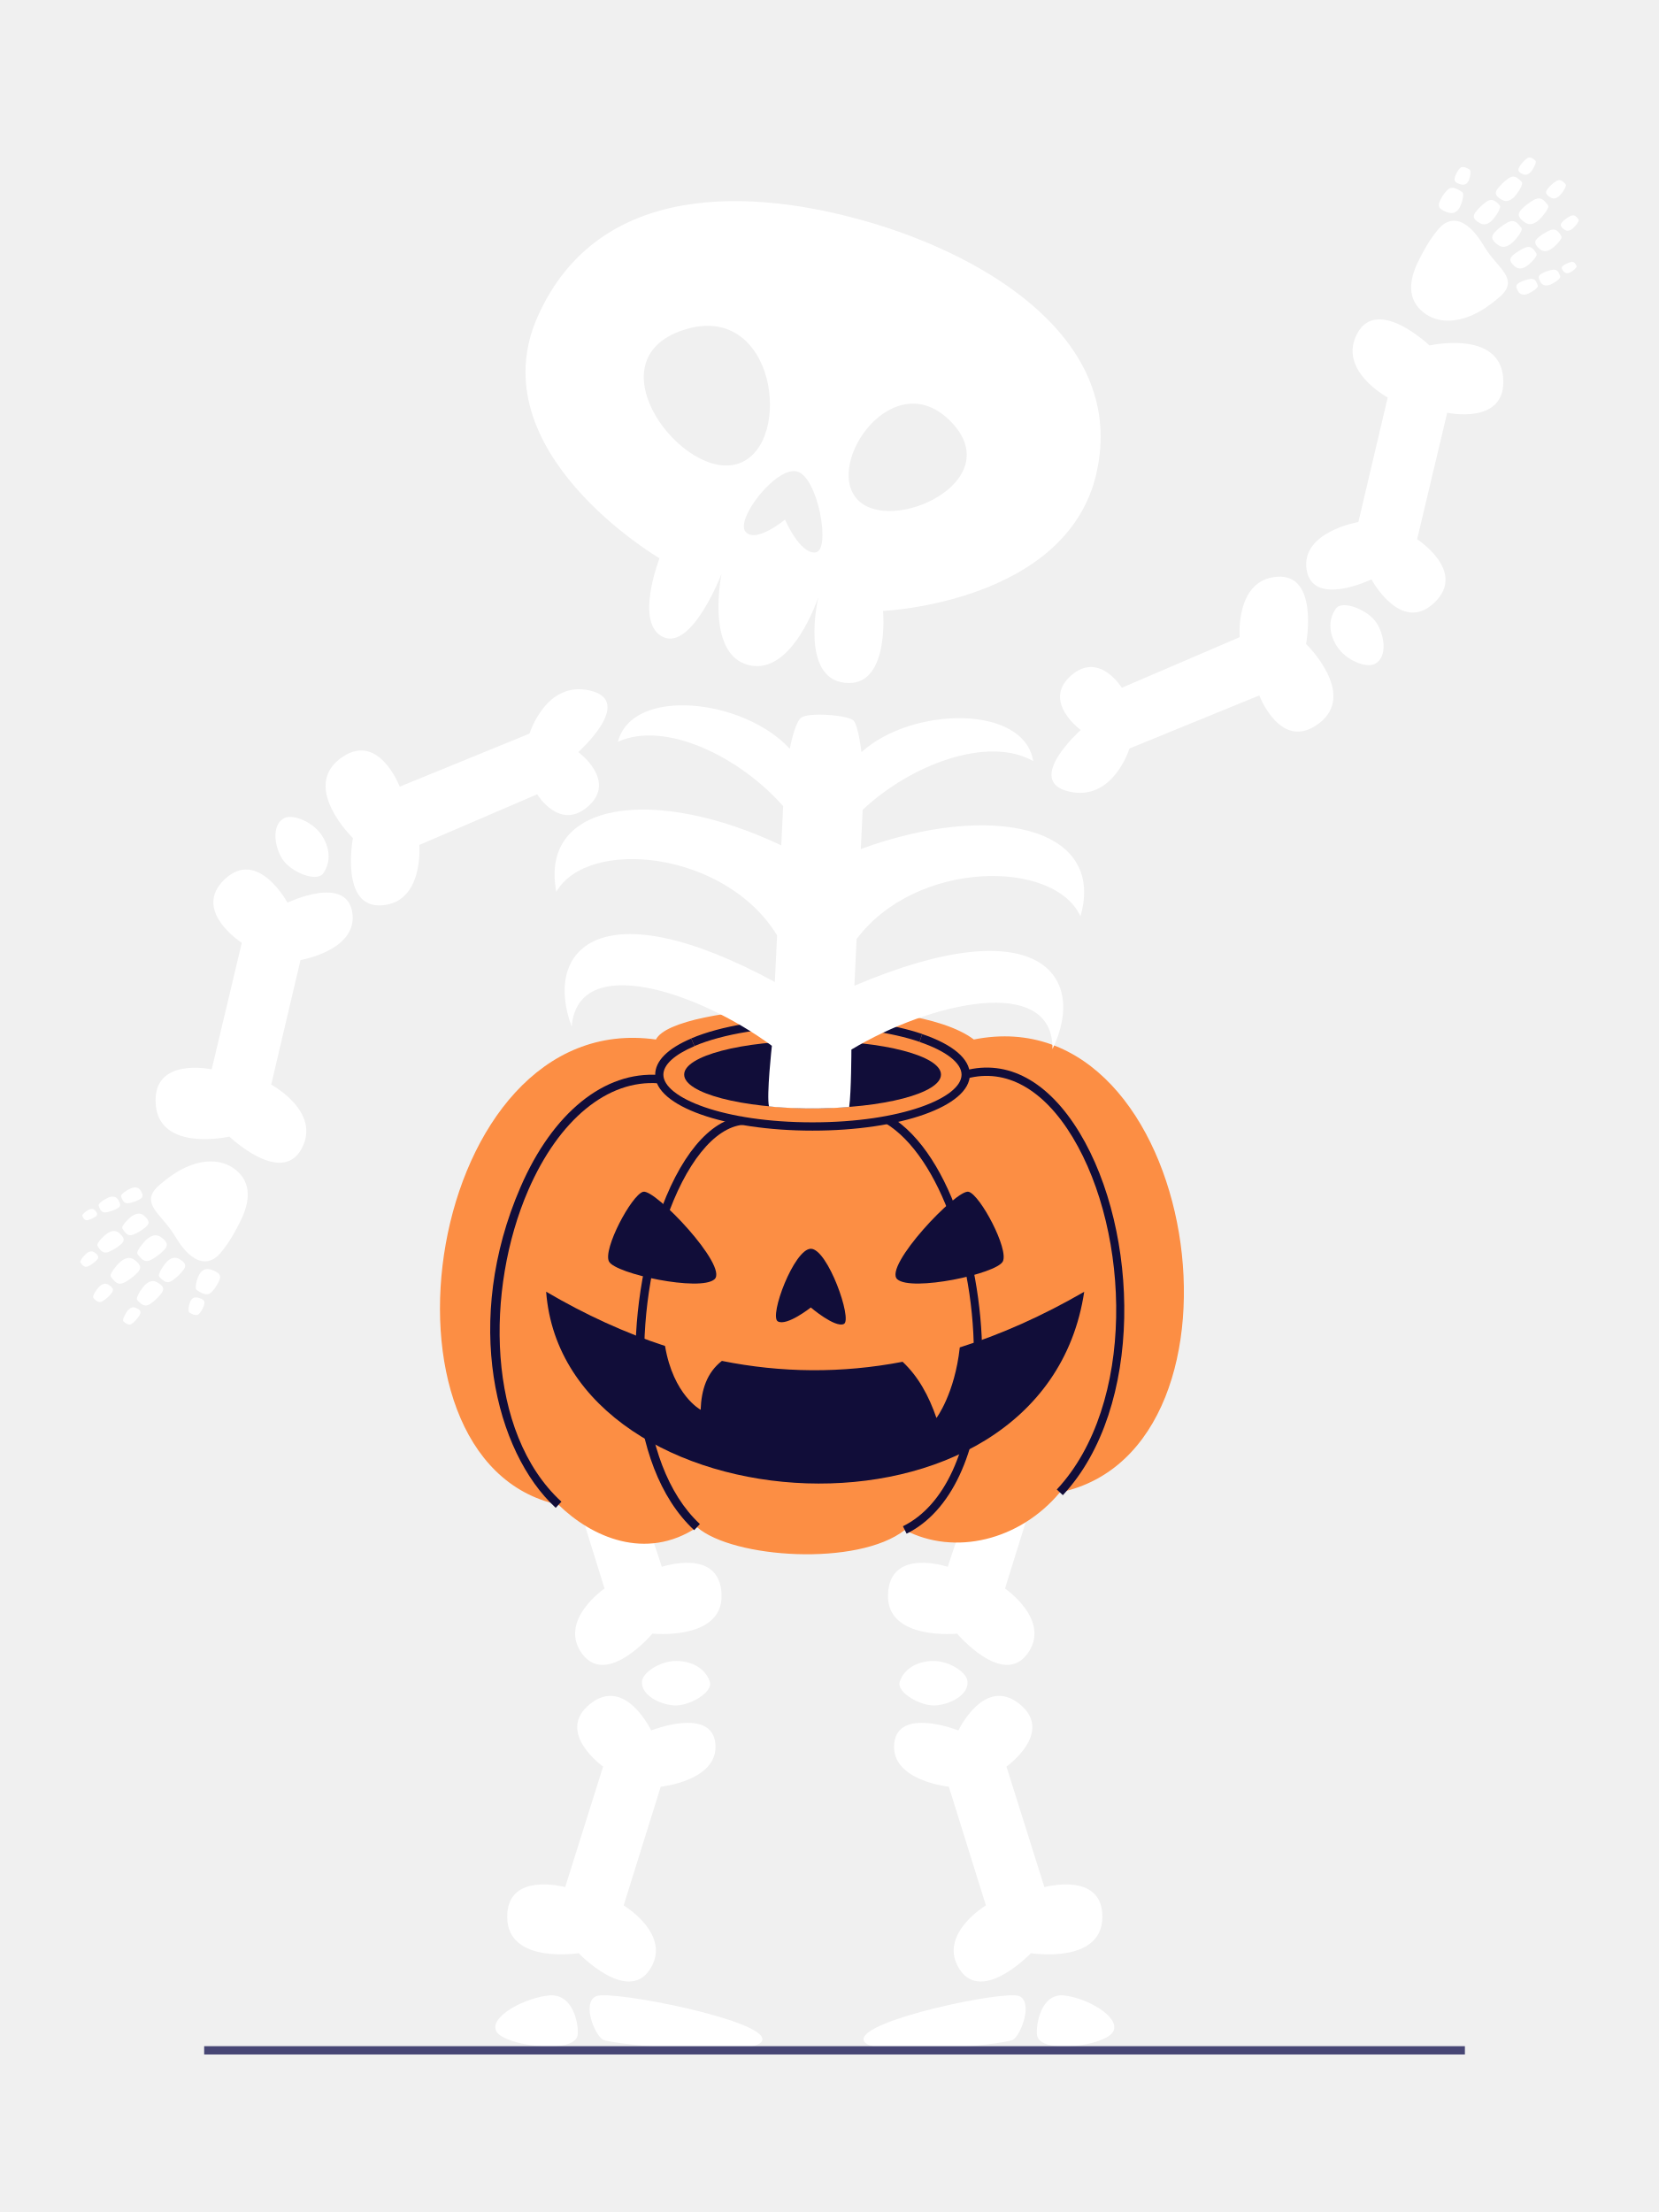
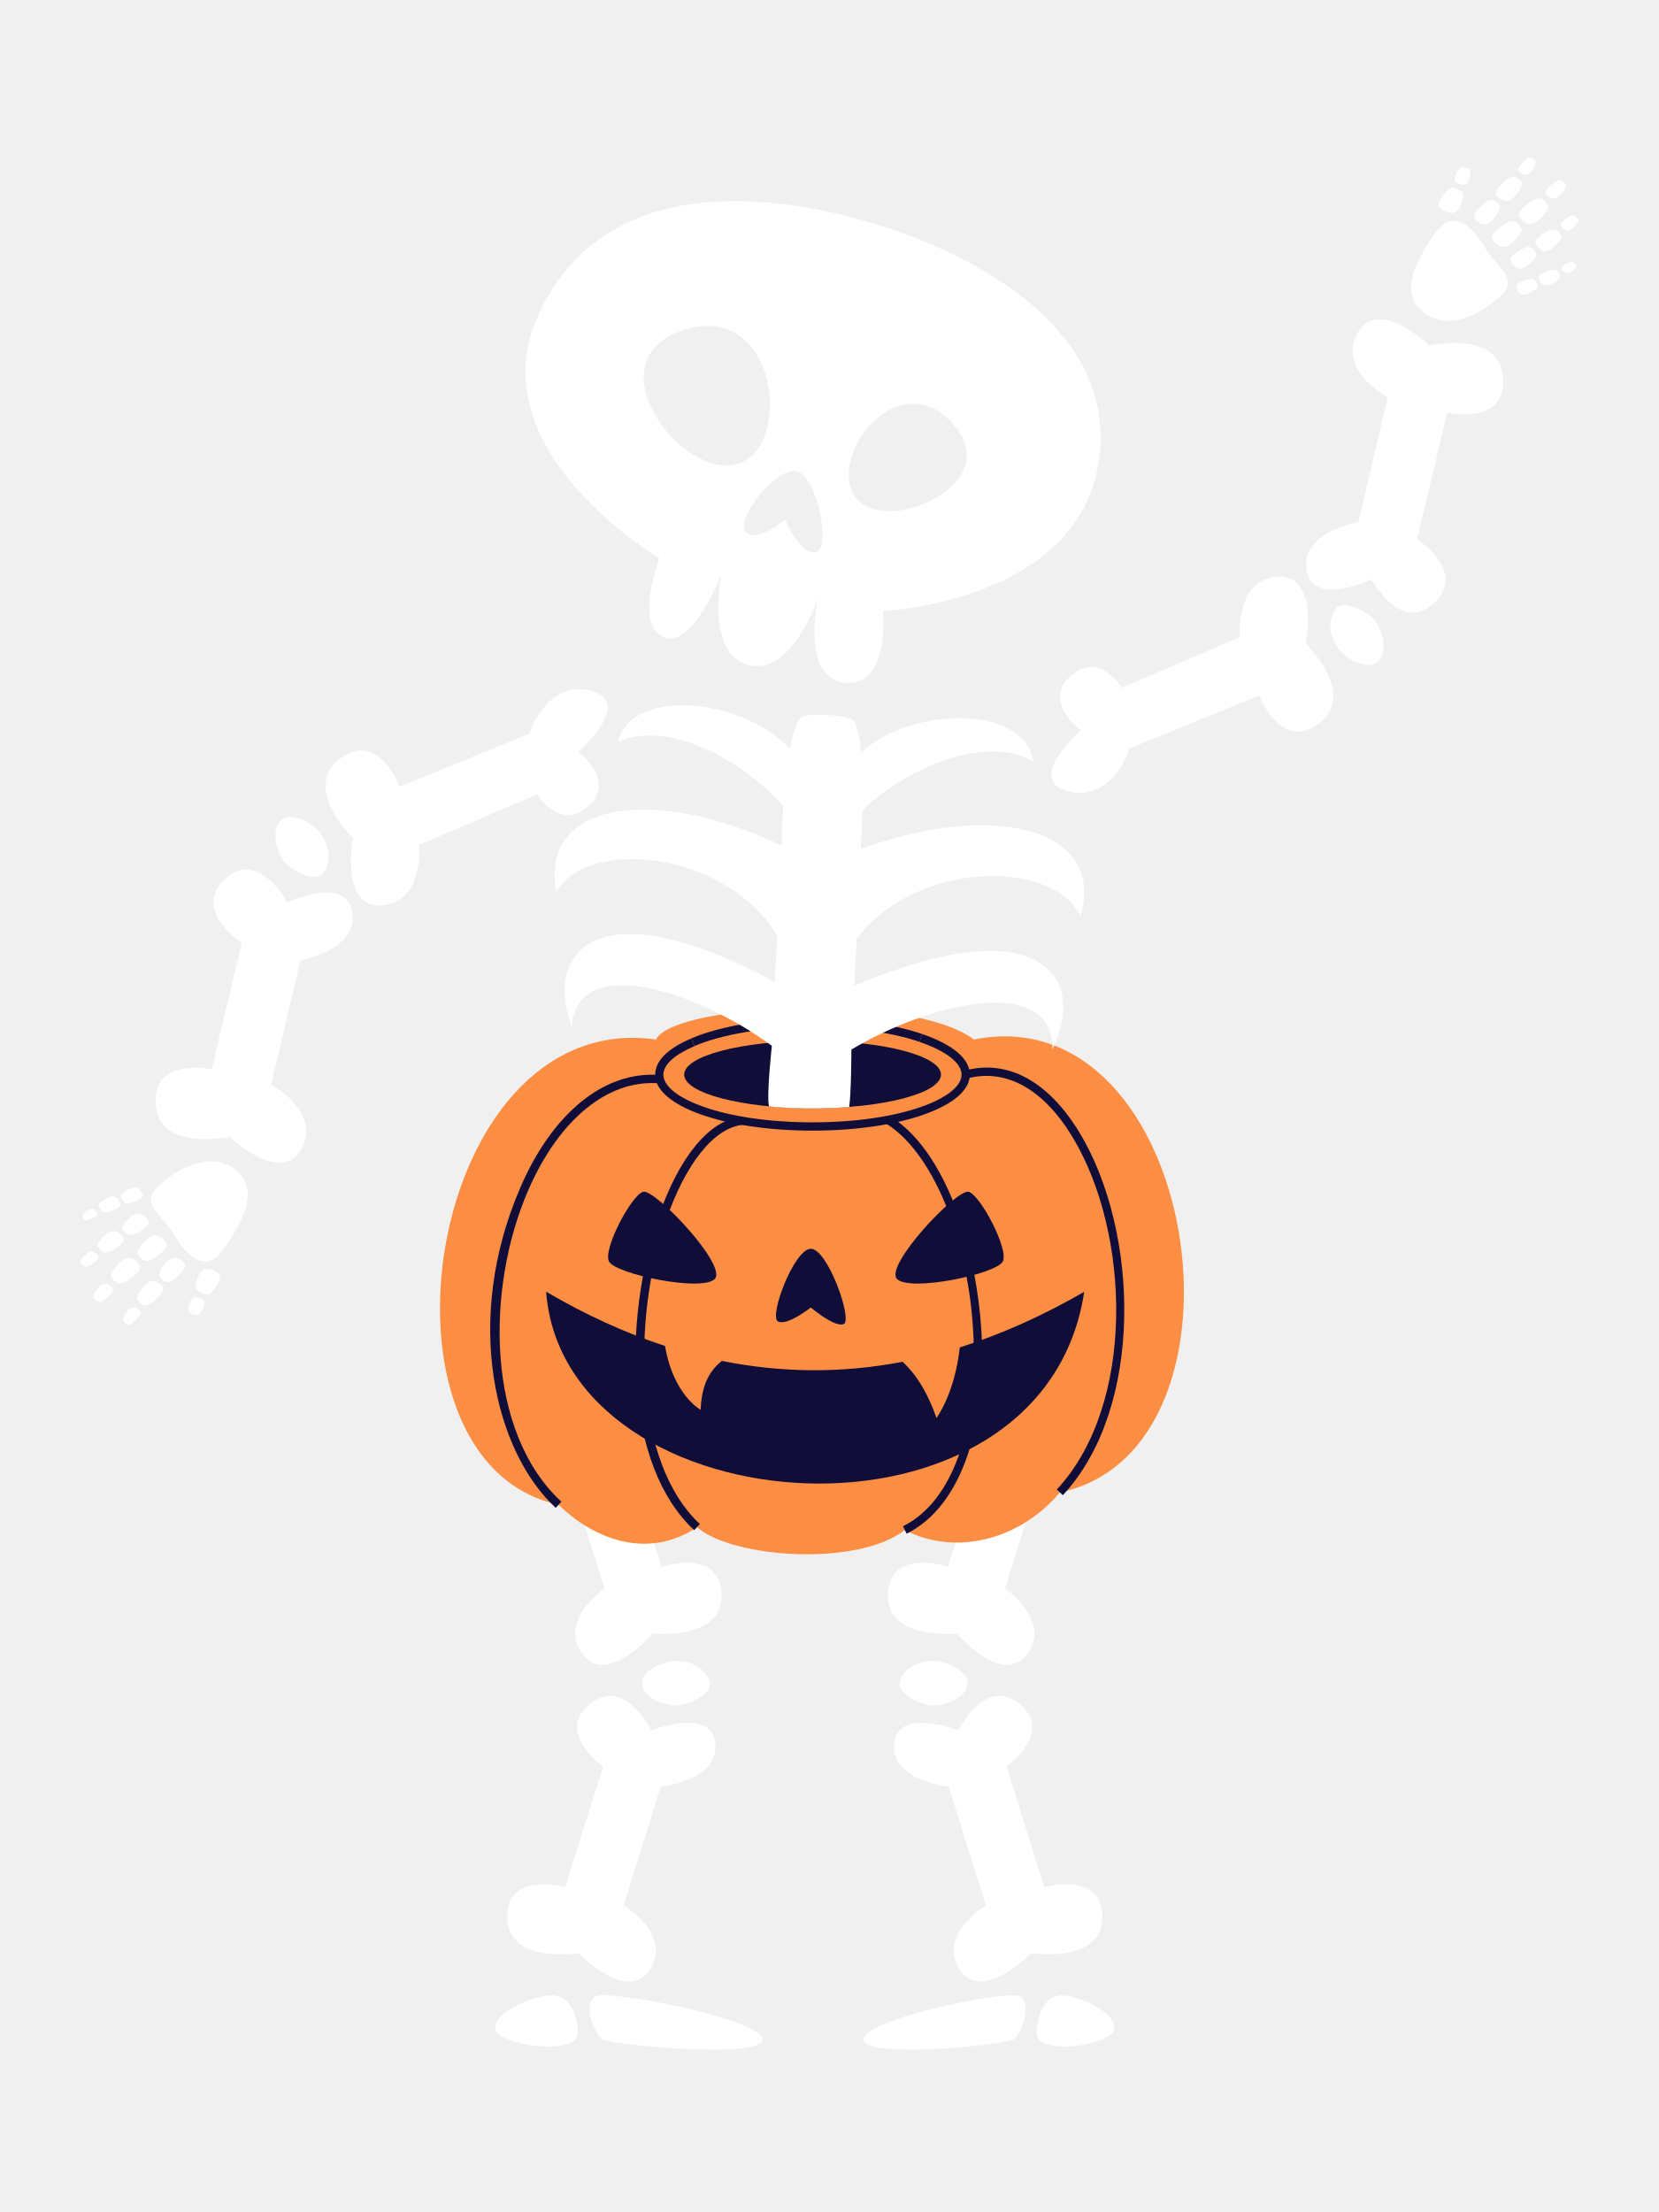
<svg xmlns="http://www.w3.org/2000/svg" width="150" height="200" viewBox="0 0 150 200" version="1.1" id="svg1">
  <defs id="defs1" />
  <g id="layer1">
    <g id="g371" transform="translate(-335.98,-48.91295)">
      <g id="g370">
        <path class="cls-1" d="m 435.14,91.58 c 2.61,-11.84 -9.65,-19.35 -20.41,-22.53 -10.77,-3.18 -24.64,-3.79 -30.12,8.45 -5.48,12.24 11,21.89 11,21.89 0,0 -2.3,5.91 0.33,7.12 2.63,1.21 5.28,-5.72 5.28,-5.72 0,0 -1.5,7.27 2.46,8.26 3.96,0.99 6.29,-6.15 6.29,-6.15 0,0 -1.71,7.29 2.39,7.75 4.1,0.46 3.46,-6.5 3.46,-6.5 0,0 16.71,-0.72 19.32,-12.55 z M 402.8,90.81 c -4.97,1.78 -13.46,-9.27 -5.06,-12.05 8.4,-2.78 10.03,10.28 5.06,12.05 z m 6.91,8.05 c -1.43,0.15 -2.75,-2.97 -2.75,-2.97 0,0 -2.66,2.21 -3.58,1.09 -0.92,-1.12 2.76,-5.91 4.66,-5.44 1.9,0.47 3.11,7.17 1.67,7.32 z m 3.77,-4.81 c -3,-3.28 3.36,-12.36 8.52,-6.97 5.16,5.39 -5.52,10.26 -8.52,6.97 z" id="path309" style="fill:#ffffff" />
        <path class="cls-1" d="m 424.5,151.99 c -3.8,-0.96 -9.9,1 -16.27,1.04 -6.38,0.04 -12.47,-2 -16.27,-1.04 -3.8,0.96 -6,5.1 -6,8.01 0,2.91 8.17,11.82 11.14,12.68 2.96,0.85 6.51,-2.71 11.14,-2.82 4.63,-0.11 8.17,3.67 11.14,2.82 2.96,-0.85 11.14,-9.77 11.14,-12.68 0,-2.91 -2.21,-7.04 -6,-8.01 z m -25.81,12.94 c -1.39,0.42 -6.92,-2.2 -7.48,-3.59 -0.56,-1.39 0.33,-4.7 2.39,-5.17 2.06,-0.47 7.48,5.11 7.39,5.89 -0.08,0.78 -0.92,2.45 -2.31,2.86 z m 26.55,-3.58 c -0.56,1.39 -6.09,4 -7.48,3.59 -1.39,-0.42 -2.22,-2.08 -2.31,-2.86 -0.08,-0.78 5.34,-6.37 7.39,-5.89 2.06,0.47 2.95,3.78 2.39,5.17 z" id="path310" style="fill:#ffffff" />
        <g id="g315">
          <path class="cls-1" d="m 394.86,205.38 c 0,0 -2.35,-4.96 -5.53,-2.4 -3.18,2.56 1.18,5.66 1.18,5.66 l -3.43,10.9 c 0,0 -5.32,-1.47 -5.24,2.76 0.07,4.23 6.46,3.21 6.46,3.21 0,0 4.39,4.61 6.44,1.47 2.05,-3.14 -2.37,-5.79 -2.37,-5.79 l 3.35,-10.73 c 0,0 5.27,-0.54 4.94,-3.9 -0.33,-3.35 -5.8,-1.19 -5.8,-1.19 z" id="path311" style="fill:#ffffff" />
          <path class="cls-1" d="m 387.84,176.65 c 0,0 1.24,-5.64 4.57,-3.27 3.33,2.37 -0.46,5.5 -0.46,5.5 l 3.87,11.7 c 0,0 5.22,-1.77 5.4,2.46 0.19,4.23 -6.25,3.58 -6.25,3.58 0,0 -4.1,4.85 -6.34,1.84 -2.24,-3.01 2.01,-5.92 2.01,-5.92 l -3.35,-10.76 c 0,0 -3.92,0.59 -3.79,-2.78 0.13,-3.37 4.34,-2.35 4.34,-2.35 z" id="path312" style="fill:#ffffff" />
          <g id="g314">
            <path class="cls-1" d="m 385.63,229.33 c 2.2,-0.19 2.69,2.65 2.58,3.58 -0.27,1.81 -6.65,0.98 -7.35,-0.33 -0.7,-1.31 2.58,-3.05 4.78,-3.25 z" id="path313" style="fill:#ffffff" />
            <path class="cls-1" d="m 389.92,229.39 c 1.38,-0.55 15.25,2.16 14.99,3.95 -0.26,1.78 -13.64,0.41 -14.4,0 -0.76,-0.41 -1.97,-3.4 -0.6,-3.95 z" id="path314" style="fill:#ffffff" />
          </g>
          <path class="cls-1" d="m 394.03,200.98 c -0.09,1.17 1.56,2.05 2.91,2.13 1.35,0.08 3.49,-1.17 3.23,-2.11 -0.38,-1.21 -1.61,-1.91 -3.06,-1.91 -1.45,0 -3.08,1.06 -3.08,1.89 z" id="path315" style="fill:#ffffff" />
        </g>
        <g id="g320">
          <path class="cls-1" d="m 422.63,205.38 c 0,0 2.35,-4.96 5.53,-2.4 3.18,2.56 -1.18,5.66 -1.18,5.66 l 3.43,10.9 c 0,0 5.32,-1.47 5.24,2.76 -0.07,4.23 -6.46,3.21 -6.46,3.21 0,0 -4.39,4.61 -6.44,1.47 -2.05,-3.14 2.37,-5.79 2.37,-5.79 l -3.35,-10.73 c 0,0 -5.27,-0.54 -4.94,-3.9 0.33,-3.35 5.8,-1.19 5.8,-1.19 z" id="path316" style="fill:#ffffff" />
          <path class="cls-1" d="m 429.65,176.65 c 0,0 -1.24,-5.64 -4.57,-3.27 -3.33,2.37 0.46,5.5 0.46,5.5 l -3.87,11.7 c 0,0 -5.22,-1.77 -5.4,2.46 -0.19,4.23 6.25,3.58 6.25,3.58 0,0 4.1,4.85 6.34,1.84 2.24,-3.01 -2.01,-5.92 -2.01,-5.92 l 3.35,-10.76 c 0,0 3.92,0.59 3.79,-2.78 -0.13,-3.37 -4.34,-2.35 -4.34,-2.35 z" id="path317" style="fill:#ffffff" />
          <g id="g319">
            <path class="cls-1" d="m 432.16,229.33 c -2.06,-0.19 -2.53,2.65 -2.42,3.58 0.26,1.81 6.24,0.98 6.9,-0.33 0.66,-1.31 -2.42,-3.05 -4.48,-3.25 z" id="path318" style="fill:#ffffff" />
            <path class="cls-1" d="m 428.13,229.39 c -1.29,-0.55 -14.32,2.16 -14.07,3.95 0.24,1.78 12.8,0.41 13.51,0 0.71,-0.41 1.85,-3.4 0.56,-3.95 z" id="path319" style="fill:#ffffff" />
          </g>
          <path class="cls-1" d="m 423.46,200.98 c 0.09,1.17 -1.56,2.05 -2.91,2.13 -1.35,0.08 -3.49,-1.17 -3.23,-2.11 0.38,-1.21 1.61,-1.91 3.06,-1.91 1.45,0 3.08,1.06 3.08,1.89 z" id="path320" style="fill:#ffffff" />
        </g>
        <g id="g340">
          <path class="cls-1" d="m 388.27,116.91 c 0,0 5.12,-4.57 1.1,-5.55 -4.02,-0.98 -5.51,3.88 -5.51,3.88 l -11.74,4.8 c 0,0 -1.95,-5.17 -5.42,-2.51 -3.46,2.66 1.19,7.16 1.19,7.16 0,0 -1.2,6.36 2.62,6.08 3.82,-0.28 3.38,-5.46 3.38,-5.46 l 10.66,-4.58 c 0,0 2.06,3.39 4.64,1.06 2.58,-2.33 -0.93,-4.88 -0.93,-4.88 z" id="path321" style="fill:#ffffff" />
          <path class="cls-1" d="m 361.97,130.53 c 0,0 -2.66,-4.96 -5.67,-2.12 -3.01,2.83 1.54,5.75 1.54,5.75 l -2.72,11.44 c 0,0 -5.4,-1.18 -5.06,3.17 0.34,4.35 6.66,2.91 6.66,2.91 0,0 4.68,4.47 6.52,1.11 1.84,-3.36 -2.74,-5.81 -2.74,-5.81 l 2.65,-11.26 c 0,0 5.23,-0.89 4.68,-4.32 -0.55,-3.43 -5.86,-0.87 -5.86,-0.87 z" id="path322" style="fill:#ffffff" />
          <path class="cls-1" d="m 361.57,122.95 c -1.03,0.65 -0.78,2.51 -0.05,3.65 0.73,1.14 3.04,2.1 3.66,1.31 0.78,-1.05 0.64,-2.46 -0.22,-3.63 -0.86,-1.17 -2.71,-1.84 -3.39,-1.33 z" id="path323" style="fill:#ffffff" />
          <g id="g339">
            <path class="cls-1" d="m 351.59,160.34 c -0.39,-0.59 -0.88,-1.11 -1.32,-1.65 -0.45,-0.56 -0.88,-1.2 -0.48,-1.93 0.17,-0.32 0.44,-0.57 0.72,-0.8 0.7,-0.6 1.46,-1.14 2.31,-1.52 1.44,-0.65 3.14,-0.8 4.45,0.23 1.53,1.21 1.26,2.98 0.5,4.55 -0.51,1.05 -1.1,2.09 -1.86,2.99 -0.61,0.72 -1.42,0.99 -2.28,0.5 -0.89,-0.51 -1.43,-1.39 -1.96,-2.24 -0.03,-0.04 -0.05,-0.08 -0.08,-0.12 z" id="path324" style="fill:#ffffff" />
            <g id="g327">
              <path class="cls-1" d="m 350.73,160.92 c 0.16,0.15 0.33,0.32 0.33,0.54 0,0.19 -0.13,0.35 -0.26,0.49 -0.31,0.32 -0.67,0.59 -1.05,0.81 -0.16,0.09 -0.33,0.17 -0.51,0.17 -0.32,0 -0.56,-0.28 -0.76,-0.54 -0.04,-0.05 -0.08,-0.1 -0.09,-0.16 0,-0.06 0.01,-0.12 0.03,-0.17 0.12,-0.29 0.32,-0.53 0.52,-0.77 0.19,-0.22 0.4,-0.43 0.65,-0.56 0.45,-0.24 0.78,-0.13 1.13,0.19 z" id="path325" style="fill:#ffffff" />
              <path class="cls-1" d="m 348.32,162.97 c 0.16,0.15 0.33,0.32 0.33,0.54 0,0.19 -0.13,0.35 -0.26,0.49 -0.31,0.32 -0.67,0.59 -1.05,0.81 -0.16,0.09 -0.33,0.17 -0.51,0.17 -0.32,0 -0.56,-0.28 -0.76,-0.54 -0.04,-0.05 -0.08,-0.1 -0.09,-0.16 0,-0.06 0.01,-0.12 0.03,-0.17 0.12,-0.29 0.32,-0.53 0.52,-0.77 0.19,-0.22 0.4,-0.43 0.65,-0.56 0.45,-0.24 0.78,-0.13 1.13,0.19 z" id="path326" style="fill:#ffffff" />
              <path class="cls-1" d="m 345.93,165.17 c 0.12,0.09 0.25,0.2 0.26,0.35 0.01,0.13 -0.07,0.25 -0.15,0.35 -0.2,0.24 -0.42,0.45 -0.68,0.62 -0.1,0.07 -0.21,0.14 -0.34,0.15 -0.22,0.01 -0.4,-0.16 -0.55,-0.32 -0.03,-0.03 -0.06,-0.07 -0.07,-0.11 0,-0.04 0,-0.08 0.01,-0.12 0.06,-0.2 0.19,-0.39 0.31,-0.56 0.12,-0.16 0.25,-0.32 0.42,-0.43 0.3,-0.19 0.53,-0.13 0.79,0.06 z" id="path327" style="fill:#ffffff" />
            </g>
            <g id="g330">
              <path class="cls-1" d="m 352.36,162.85 c 0.16,0.12 0.34,0.26 0.36,0.46 0.02,0.17 -0.08,0.33 -0.19,0.47 -0.25,0.32 -0.55,0.61 -0.88,0.85 -0.13,0.1 -0.28,0.19 -0.45,0.21 -0.3,0.02 -0.54,-0.2 -0.75,-0.41 -0.04,-0.04 -0.08,-0.09 -0.1,-0.14 -0.01,-0.05 0,-0.11 0.01,-0.16 0.08,-0.27 0.23,-0.52 0.4,-0.75 0.15,-0.22 0.32,-0.43 0.54,-0.58 0.39,-0.26 0.71,-0.2 1.06,0.06 z" id="path328" style="fill:#ffffff" />
              <path class="cls-1" d="m 350.37,164.96 c 0.16,0.12 0.34,0.26 0.36,0.46 0.02,0.17 -0.08,0.33 -0.19,0.47 -0.25,0.32 -0.55,0.61 -0.88,0.85 -0.13,0.1 -0.28,0.19 -0.45,0.21 -0.3,0.02 -0.54,-0.2 -0.75,-0.41 -0.04,-0.04 -0.08,-0.09 -0.1,-0.14 -0.01,-0.05 0,-0.11 0.01,-0.16 0.08,-0.27 0.23,-0.52 0.4,-0.75 0.15,-0.22 0.32,-0.43 0.54,-0.58 0.39,-0.26 0.71,-0.2 1.06,0.06 z" id="path329" style="fill:#ffffff" />
              <path class="cls-1" d="m 348.4,167.22 c 0.12,0.07 0.25,0.16 0.28,0.3 0.02,0.12 -0.04,0.23 -0.1,0.34 -0.15,0.24 -0.34,0.45 -0.55,0.64 -0.09,0.08 -0.18,0.15 -0.3,0.17 -0.2,0.03 -0.39,-0.11 -0.54,-0.24 -0.03,-0.03 -0.06,-0.05 -0.08,-0.09 -0.01,-0.03 0,-0.07 0,-0.11 0.04,-0.19 0.13,-0.37 0.23,-0.54 0.09,-0.16 0.19,-0.32 0.34,-0.43 0.25,-0.2 0.47,-0.18 0.73,-0.02 z" id="path330" style="fill:#ffffff" />
            </g>
            <g id="g333">
              <path class="cls-1" d="m 349.16,158.97 c 0.13,0.14 0.26,0.31 0.25,0.5 -0.02,0.16 -0.14,0.29 -0.27,0.4 -0.3,0.25 -0.63,0.46 -0.98,0.62 -0.14,0.06 -0.3,0.12 -0.45,0.1 -0.28,-0.03 -0.47,-0.29 -0.62,-0.53 -0.03,-0.05 -0.06,-0.09 -0.06,-0.15 0,-0.05 0.02,-0.1 0.04,-0.14 0.13,-0.24 0.32,-0.44 0.51,-0.62 0.18,-0.17 0.38,-0.34 0.61,-0.43 0.41,-0.17 0.69,-0.05 0.97,0.26 z" id="path331" style="fill:#ffffff" />
              <path class="cls-1" d="m 346.91,160.54 c 0.13,0.14 0.27,0.31 0.25,0.5 -0.02,0.16 -0.14,0.29 -0.27,0.4 -0.3,0.25 -0.63,0.46 -0.98,0.62 -0.14,0.07 -0.3,0.12 -0.45,0.1 -0.28,-0.03 -0.47,-0.29 -0.62,-0.53 -0.03,-0.05 -0.06,-0.09 -0.06,-0.15 0,-0.05 0.02,-0.1 0.04,-0.14 0.13,-0.24 0.32,-0.44 0.51,-0.62 0.18,-0.17 0.38,-0.34 0.61,-0.43 0.41,-0.17 0.69,-0.05 0.97,0.26 z" id="path332" style="fill:#ffffff" />
              <path class="cls-1" d="m 344.66,162.25 c 0.1,0.09 0.2,0.2 0.2,0.33 0,0.11 -0.08,0.21 -0.16,0.29 -0.19,0.19 -0.4,0.35 -0.64,0.48 -0.09,0.05 -0.2,0.1 -0.31,0.1 -0.19,0 -0.34,-0.17 -0.46,-0.33 -0.02,-0.03 -0.05,-0.06 -0.05,-0.1 0,-0.03 0,-0.07 0.02,-0.1 0.07,-0.17 0.19,-0.32 0.32,-0.46 0.12,-0.13 0.24,-0.26 0.39,-0.33 0.27,-0.14 0.47,-0.07 0.68,0.12 z" id="path333" style="fill:#ffffff" />
            </g>
            <g id="g336">
              <path class="cls-1" d="m 348.75,156.67 c 0.08,0.13 0.15,0.29 0.11,0.43 -0.04,0.13 -0.16,0.2 -0.28,0.27 -0.27,0.14 -0.57,0.25 -0.87,0.31 -0.12,0.03 -0.25,0.04 -0.37,0 -0.21,-0.07 -0.31,-0.31 -0.39,-0.52 -0.02,-0.04 -0.03,-0.08 -0.02,-0.13 0,-0.04 0.03,-0.07 0.06,-0.11 0.14,-0.17 0.32,-0.29 0.51,-0.4 0.17,-0.1 0.36,-0.2 0.55,-0.23 0.35,-0.06 0.55,0.08 0.71,0.37 z" id="path334" style="fill:#ffffff" />
              <path class="cls-1" d="m 346.72,157.5 c 0.08,0.13 0.15,0.29 0.11,0.43 -0.04,0.13 -0.16,0.2 -0.28,0.27 -0.27,0.14 -0.57,0.25 -0.87,0.31 -0.12,0.03 -0.25,0.04 -0.37,0 -0.21,-0.07 -0.31,-0.31 -0.39,-0.52 -0.02,-0.04 -0.03,-0.08 -0.02,-0.13 0,-0.04 0.03,-0.07 0.06,-0.11 0.14,-0.17 0.32,-0.29 0.51,-0.4 0.17,-0.1 0.36,-0.2 0.55,-0.23 0.35,-0.06 0.55,0.08 0.71,0.37 z" id="path335" style="fill:#ffffff" />
              <path class="cls-1" d="m 344.66,158.45 c 0.06,0.09 0.12,0.19 0.1,0.29 -0.02,0.09 -0.1,0.15 -0.18,0.2 -0.18,0.12 -0.38,0.21 -0.58,0.27 -0.08,0.03 -0.17,0.05 -0.26,0.02 -0.15,-0.04 -0.23,-0.19 -0.3,-0.33 -0.01,-0.03 -0.03,-0.06 -0.02,-0.09 0,-0.03 0.02,-0.05 0.03,-0.08 0.09,-0.12 0.21,-0.22 0.33,-0.3 0.11,-0.08 0.23,-0.16 0.37,-0.19 0.24,-0.06 0.38,0.03 0.51,0.21 z" id="path336" style="fill:#ffffff" />
            </g>
            <g id="g338">
              <path class="cls-1" d="m 355.8,164.7 c -0.15,0.35 -0.36,0.68 -0.62,0.96 -0.11,0.12 -0.23,0.23 -0.39,0.26 -0.3,0.07 -0.64,-0.12 -0.92,-0.3 -0.06,-0.03 -0.12,-0.07 -0.15,-0.12 -0.03,-0.05 -0.04,-0.1 -0.04,-0.16 -0.01,-0.28 0.06,-0.54 0.15,-0.8 0.08,-0.23 0.18,-0.47 0.36,-0.65 0.31,-0.31 0.67,-0.29 1.12,-0.09 0.21,0.09 0.44,0.21 0.53,0.4 0.08,0.17 0.03,0.34 -0.04,0.49 z" id="path337" style="fill:#ffffff" />
              <path class="cls-1" d="m 354.44,166.89 c -0.08,0.25 -0.2,0.49 -0.36,0.7 -0.06,0.09 -0.14,0.17 -0.25,0.21 -0.2,0.06 -0.44,-0.05 -0.64,-0.16 -0.04,-0.02 -0.08,-0.04 -0.11,-0.08 -0.02,-0.03 -0.03,-0.07 -0.04,-0.11 -0.03,-0.19 0,-0.38 0.05,-0.56 0.04,-0.17 0.09,-0.34 0.2,-0.47 0.19,-0.24 0.43,-0.24 0.75,-0.13 0.15,0.05 0.31,0.12 0.39,0.25 0.06,0.11 0.04,0.23 0,0.34 z" id="path338" style="fill:#ffffff" />
            </g>
          </g>
        </g>
        <g id="g359">
          <path class="cls-1" d="m 433.69,114.92 c 0,0 -5.12,4.57 -1.1,5.55 4.02,0.98 5.51,-3.88 5.51,-3.88 l 11.74,-4.8 c 0,0 1.95,5.17 5.42,2.51 3.46,-2.66 -1.19,-7.16 -1.19,-7.16 0,0 1.2,-6.36 -2.62,-6.08 -3.82,0.28 -3.38,5.46 -3.38,5.46 l -10.66,4.58 c 0,0 -2.06,-3.39 -4.64,-1.06 -2.58,2.33 0.93,4.88 0.93,4.88 z" id="path340" style="fill:#ffffff" />
          <path class="cls-1" d="m 459.98,101.3 c 0,0 2.67,4.96 5.67,2.12 3.01,-2.83 -1.54,-5.75 -1.54,-5.75 l 2.72,-11.44 c 0,0 5.4,1.18 5.06,-3.17 -0.34,-4.35 -6.66,-2.91 -6.66,-2.91 0,0 -4.68,-4.47 -6.52,-1.11 -1.84,3.36 2.74,5.81 2.74,5.81 l -2.65,11.26 c 0,0 -5.23,0.89 -4.68,4.32 0.55,3.43 5.86,0.87 5.86,0.87 z" id="path341" style="fill:#ffffff" />
          <path class="cls-1" d="m 460.39,108.88 c 1.03,-0.65 0.78,-2.51 0.05,-3.65 -0.73,-1.14 -3.04,-2.1 -3.66,-1.31 -0.78,1.05 -0.64,2.46 0.22,3.63 0.86,1.17 2.71,1.84 3.39,1.33 z" id="path342" style="fill:#ffffff" />
          <g id="g358">
            <path class="cls-1" d="m 470.36,71.49 c 0.39,0.59 0.88,1.11 1.32,1.65 0.45,0.56 0.88,1.2 0.48,1.93 -0.17,0.32 -0.44,0.57 -0.72,0.8 -0.7,0.6 -1.46,1.14 -2.31,1.52 -1.44,0.65 -3.14,0.8 -4.45,-0.23 -1.53,-1.21 -1.26,-2.98 -0.5,-4.55 0.51,-1.05 1.1,-2.09 1.86,-2.99 0.61,-0.72 1.42,-0.99 2.28,-0.5 0.89,0.51 1.43,1.39 1.96,2.24 0.03,0.04 0.05,0.08 0.08,0.12 z" id="path343" style="fill:#ffffff" />
            <g id="g346">
              <path class="cls-1" d="m 471.23,70.91 c -0.16,-0.15 -0.33,-0.32 -0.33,-0.54 0,-0.19 0.13,-0.35 0.26,-0.49 0.31,-0.32 0.67,-0.59 1.05,-0.81 0.16,-0.09 0.33,-0.17 0.51,-0.17 0.32,0 0.56,0.28 0.76,0.54 0.04,0.05 0.08,0.1 0.09,0.16 0,0.06 -0.01,0.12 -0.03,0.17 -0.12,0.29 -0.32,0.53 -0.52,0.77 -0.19,0.22 -0.4,0.43 -0.65,0.56 -0.45,0.24 -0.78,0.13 -1.13,-0.19 z" id="path344" style="fill:#ffffff" />
              <path class="cls-1" d="m 473.63,68.86 c -0.16,-0.15 -0.33,-0.32 -0.33,-0.54 0,-0.19 0.13,-0.35 0.26,-0.49 0.31,-0.32 0.67,-0.59 1.05,-0.81 0.16,-0.09 0.33,-0.17 0.51,-0.17 0.32,0 0.56,0.28 0.76,0.54 0.04,0.05 0.08,0.1 0.09,0.16 0,0.06 -0.01,0.12 -0.03,0.17 -0.12,0.29 -0.32,0.53 -0.52,0.77 -0.19,0.22 -0.4,0.43 -0.65,0.56 -0.45,0.24 -0.78,0.13 -1.13,-0.19 z" id="path345" style="fill:#ffffff" />
              <path class="cls-1" d="m 476.03,66.67 c -0.12,-0.09 -0.25,-0.2 -0.26,-0.35 -0.01,-0.13 0.07,-0.25 0.15,-0.35 0.2,-0.24 0.42,-0.45 0.68,-0.62 0.1,-0.07 0.21,-0.14 0.34,-0.15 0.22,-0.01 0.4,0.16 0.55,0.32 0.03,0.03 0.06,0.07 0.07,0.11 0,0.04 0,0.08 -0.01,0.12 -0.06,0.2 -0.19,0.39 -0.31,0.56 -0.12,0.16 -0.25,0.32 -0.42,0.43 -0.3,0.19 -0.53,0.13 -0.79,-0.06 z" id="path346" style="fill:#ffffff" />
            </g>
            <g id="g349">
              <path class="cls-1" d="m 469.6,68.98 c -0.16,-0.12 -0.34,-0.26 -0.36,-0.46 -0.02,-0.17 0.08,-0.33 0.19,-0.47 0.25,-0.32 0.55,-0.61 0.88,-0.85 0.13,-0.1 0.28,-0.19 0.45,-0.21 0.3,-0.02 0.54,0.2 0.75,0.41 0.04,0.04 0.08,0.09 0.1,0.14 0.01,0.05 0,0.11 -0.01,0.16 -0.08,0.27 -0.23,0.52 -0.4,0.75 -0.15,0.22 -0.32,0.43 -0.54,0.58 -0.39,0.26 -0.71,0.2 -1.06,-0.06 z" id="path347" style="fill:#ffffff" />
              <path class="cls-1" d="m 471.59,66.87 c -0.16,-0.12 -0.34,-0.26 -0.36,-0.46 -0.02,-0.17 0.08,-0.33 0.19,-0.47 0.25,-0.32 0.55,-0.61 0.88,-0.85 0.13,-0.1 0.28,-0.19 0.45,-0.21 0.3,-0.02 0.54,0.2 0.75,0.41 0.04,0.04 0.08,0.09 0.1,0.14 0.01,0.05 0,0.11 -0.01,0.16 -0.08,0.27 -0.23,0.52 -0.4,0.75 -0.15,0.22 -0.32,0.43 -0.54,0.58 -0.39,0.26 -0.71,0.2 -1.06,-0.06 z" id="path348" style="fill:#ffffff" />
              <path class="cls-1" d="m 473.55,64.61 c -0.12,-0.07 -0.25,-0.16 -0.28,-0.3 -0.02,-0.12 0.04,-0.23 0.1,-0.34 0.15,-0.24 0.34,-0.45 0.55,-0.64 0.09,-0.08 0.18,-0.15 0.3,-0.17 0.2,-0.03 0.39,0.11 0.54,0.24 0.03,0.03 0.06,0.05 0.08,0.09 0.01,0.03 0,0.07 0,0.11 -0.04,0.19 -0.13,0.37 -0.23,0.54 -0.09,0.16 -0.19,0.32 -0.34,0.43 -0.25,0.2 -0.47,0.18 -0.73,0.02 z" id="path349" style="fill:#ffffff" />
            </g>
            <g id="g352">
              <path class="cls-1" d="m 472.79,72.86 c -0.13,-0.14 -0.26,-0.31 -0.25,-0.5 0.02,-0.16 0.14,-0.29 0.27,-0.4 0.3,-0.25 0.63,-0.46 0.98,-0.62 0.14,-0.06 0.3,-0.12 0.45,-0.1 0.28,0.03 0.47,0.29 0.62,0.53 0.03,0.05 0.06,0.09 0.06,0.15 0,0.05 -0.02,0.1 -0.04,0.14 -0.13,0.24 -0.32,0.44 -0.51,0.62 -0.18,0.17 -0.38,0.34 -0.61,0.43 -0.41,0.17 -0.69,0.05 -0.97,-0.26 z" id="path350" style="fill:#ffffff" />
              <path class="cls-1" d="m 475.04,71.29 c -0.13,-0.14 -0.26,-0.31 -0.25,-0.5 0.02,-0.16 0.14,-0.29 0.27,-0.4 0.3,-0.25 0.63,-0.46 0.98,-0.62 0.14,-0.07 0.3,-0.12 0.45,-0.1 0.28,0.03 0.47,0.29 0.62,0.53 0.03,0.05 0.06,0.09 0.06,0.15 0,0.05 -0.02,0.1 -0.04,0.14 -0.13,0.24 -0.32,0.44 -0.51,0.62 -0.18,0.17 -0.38,0.34 -0.61,0.43 -0.41,0.17 -0.69,0.05 -0.97,-0.26 z" id="path351" style="fill:#ffffff" />
              <path class="cls-1" d="m 477.3,69.58 c -0.1,-0.09 -0.2,-0.2 -0.2,-0.33 0,-0.11 0.08,-0.21 0.16,-0.29 0.19,-0.19 0.4,-0.35 0.64,-0.48 0.09,-0.05 0.2,-0.1 0.31,-0.1 0.19,0 0.34,0.17 0.46,0.33 0.02,0.03 0.05,0.06 0.05,0.1 0,0.03 0,0.07 -0.02,0.1 -0.07,0.17 -0.19,0.32 -0.32,0.46 -0.12,0.13 -0.24,0.26 -0.39,0.33 -0.27,0.14 -0.47,0.07 -0.68,-0.12 z" id="path352" style="fill:#ffffff" />
            </g>
            <g id="g355">
              <path class="cls-1" d="m 473.2,75.16 c -0.08,-0.13 -0.15,-0.29 -0.11,-0.43 0.04,-0.13 0.16,-0.2 0.28,-0.27 0.27,-0.14 0.57,-0.25 0.87,-0.31 0.12,-0.03 0.25,-0.04 0.37,0 0.21,0.07 0.31,0.31 0.39,0.52 0.02,0.04 0.03,0.08 0.02,0.13 0,0.04 -0.03,0.07 -0.06,0.11 -0.14,0.17 -0.32,0.29 -0.51,0.4 -0.17,0.1 -0.36,0.2 -0.55,0.23 -0.35,0.06 -0.55,-0.08 -0.71,-0.37 z" id="path353" style="fill:#ffffff" />
              <path class="cls-1" d="m 475.23,74.33 c -0.08,-0.13 -0.15,-0.29 -0.11,-0.43 0.04,-0.13 0.16,-0.2 0.28,-0.27 0.27,-0.14 0.57,-0.25 0.87,-0.31 0.12,-0.03 0.25,-0.04 0.37,0 0.21,0.07 0.31,0.31 0.39,0.52 0.02,0.04 0.03,0.08 0.02,0.13 0,0.04 -0.03,0.07 -0.06,0.11 -0.14,0.17 -0.32,0.29 -0.51,0.4 -0.17,0.1 -0.36,0.2 -0.55,0.23 -0.35,0.06 -0.55,-0.08 -0.71,-0.37 z" id="path354" style="fill:#ffffff" />
              <path class="cls-1" d="m 477.29,73.38 c -0.06,-0.09 -0.12,-0.19 -0.1,-0.29 0.02,-0.09 0.1,-0.15 0.18,-0.2 0.18,-0.12 0.38,-0.21 0.58,-0.27 0.08,-0.03 0.17,-0.05 0.26,-0.02 0.15,0.04 0.23,0.19 0.3,0.33 0.01,0.03 0.03,0.06 0.02,0.09 0,0.03 -0.02,0.05 -0.03,0.08 -0.09,0.12 -0.21,0.22 -0.33,0.3 -0.11,0.08 -0.23,0.16 -0.37,0.19 -0.24,0.06 -0.38,-0.03 -0.51,-0.21 z" id="path355" style="fill:#ffffff" />
            </g>
            <g id="g357">
              <path class="cls-1" d="m 466.15,67.13 c 0.15,-0.35 0.36,-0.68 0.62,-0.96 0.11,-0.12 0.23,-0.23 0.39,-0.26 0.3,-0.07 0.64,0.12 0.92,0.3 0.06,0.03 0.12,0.07 0.15,0.12 0.03,0.05 0.04,0.1 0.04,0.16 0.01,0.28 -0.06,0.54 -0.15,0.8 -0.08,0.23 -0.18,0.47 -0.36,0.65 -0.31,0.31 -0.67,0.29 -1.12,0.09 -0.21,-0.09 -0.44,-0.21 -0.53,-0.4 -0.08,-0.17 -0.03,-0.34 0.04,-0.49 z" id="path356" style="fill:#ffffff" />
              <path class="cls-1" d="m 467.52,64.94 c 0.08,-0.25 0.2,-0.49 0.36,-0.7 0.06,-0.09 0.14,-0.17 0.25,-0.21 0.2,-0.06 0.44,0.05 0.64,0.16 0.04,0.02 0.08,0.04 0.11,0.08 0.02,0.03 0.03,0.07 0.04,0.11 0.03,0.19 0,0.38 -0.05,0.56 -0.04,0.17 -0.09,0.34 -0.2,0.47 -0.19,0.24 -0.43,0.24 -0.75,0.13 -0.15,-0.05 -0.31,-0.12 -0.39,-0.25 -0.06,-0.11 -0.04,-0.23 0,-0.34 z" id="path357" style="fill:#ffffff" />
            </g>
          </g>
        </g>
        <path class="cls-4" d="m 395.28,142.9 c -20.84,-2.93 -26.88,38.17 -8.81,42.06 2.97,2.91 7.88,5.13 12.54,2.04 3.23,2.81 14.52,3.58 18.78,0.25 4.5,2.36 10.38,0.95 14.02,-3.4 18.65,-3.89 12.65,-45.03 -7.78,-40.95 -5.63,-4.29 -27.12,-3.28 -28.74,0 z" id="path359" style="fill:#fc8e44" />
        <path class="cls-2" d="m 398.77,143.49 -0.29,-0.69 c 2.69,-1.14 6.69,-1.79 10.96,-1.79 3.74,0 7.26,0.49 9.92,1.39 l -0.24,0.71 c -2.58,-0.87 -6.01,-1.35 -9.68,-1.35 -4.18,0 -8.07,0.63 -10.67,1.73 z" id="path360" style="fill:#110d39" />
        <g id="g369">
          <ellipse class="cls-2" cx="409.45" cy="146.07" rx="11.61" ry="3.05" id="ellipse360" style="fill:#110d39" />
          <path class="cls-2" d="m 386.22,185.24 c -5.46,-5.03 -8.43,-16.9 -3.17,-29.01 2.91,-6.71 7.58,-10.49 12.52,-10.12 l -0.06,0.75 c -4.58,-0.34 -8.99,3.27 -11.77,9.67 -3.87,8.92 -3.81,21.89 3,28.16 l -0.51,0.55 z" id="path361" style="fill:#110d39" />
          <path class="cls-2" d="m 409.45,151.14 c -7.98,0 -14.23,-2.22 -14.23,-5.06 0,-1.24 1.13,-2.37 3.26,-3.27 l 0.29,0.69 c -1.81,0.77 -2.81,1.68 -2.81,2.58 0,2.08 5.42,4.31 13.48,4.31 8.06,0 13.48,-2.23 13.48,-4.31 0,-1.06 -1.39,-2.14 -3.8,-2.96 l 0.24,-0.71 c 2.78,0.94 4.31,2.24 4.31,3.67 0,2.84 -6.25,5.06 -14.23,5.06 z" id="path362" style="fill:#110d39" />
          <path class="cls-2" d="m 432.08,184.1 -0.55,-0.51 c 7.16,-7.69 6.67,-23.16 1.44,-31.84 -2.64,-4.38 -6.04,-6.27 -9.57,-5.32 l -0.2,-0.72 c 3.89,-1.05 7.58,0.96 10.41,5.65 5.37,8.91 5.85,24.81 -1.53,32.74 z" id="path363" style="fill:#110d39" />
          <path class="cls-2" d="m 398.75,187.27 c -6.35,-5.91 -6.43,-18.94 -3.28,-28.2 1.89,-5.57 4.67,-8.93 7.62,-9.21 l 0.07,0.75 c -2.6,0.25 -5.21,3.5 -6.98,8.7 -3.11,9.16 -2.81,21.92 3.08,27.4 l -0.51,0.55 z" id="path364" style="fill:#110d39" />
          <path class="cls-2" d="m 417.95,187.58 -0.33,-0.67 c 3.75,-1.85 6.07,-6.89 6.38,-13.84 0.43,-9.69 -3.06,-19.62 -7.94,-22.59 l 0.39,-0.64 c 5.69,3.46 8.69,14.55 8.3,23.26 -0.32,7.23 -2.8,12.51 -6.8,14.48 z" id="path365" style="fill:#110d39" />
          <path class="cls-2" d="m 385.36,165.71 c 1.65,21.56 44.94,24.63 48.65,0 -3.79,2.19 -7.54,3.86 -11.25,5.03 -0.46,4.2 -2.11,6.38 -2.11,6.38 -0.69,-2.01 -1.65,-3.76 -3.06,-5.08 -5.53,1.06 -10.97,1 -16.34,-0.08 -1.35,1.05 -1.86,2.6 -1.92,4.42 0,0 -2.47,-1.32 -3.22,-5.77 -3.61,-1.18 -7.19,-2.82 -10.74,-4.9 z" id="path366" style="fill:#110d39" />
          <path class="cls-2" d="m 394.13,156.67 c 1.05,-0.31 7.74,6.76 6.45,7.91 -1.29,1.14 -8.97,-0.49 -9.54,-1.61 -0.56,-1.11 2.03,-5.99 3.08,-6.3 z" id="path367" style="fill:#110d39" />
          <path class="cls-2" d="m 423.56,156.67 c -1.05,-0.31 -7.74,6.76 -6.45,7.91 1.29,1.14 8.97,-0.49 9.54,-1.61 0.56,-1.11 -2.03,-5.99 -3.08,-6.3 z" id="path368" style="fill:#110d39" />
          <path class="cls-2" d="m 409.3,161.82 c -1.52,0 -3.81,6.11 -2.99,6.57 0.82,0.45 2.98,-1.26 2.98,-1.26 0,0 2.19,1.87 2.99,1.49 0.8,-0.38 -1.46,-6.8 -2.99,-6.8 z" id="path369" style="fill:#110d39" />
        </g>
        <path class="cls-1" d="m 386.28,129.54 c 2.87,-4.95 15.29,-3.7 19.96,3.94 l -0.2,4.22 c -15.92,-8.61 -20.95,-2.86 -18.37,4.04 0.54,-6.8 11.43,-3.18 18.1,1.73 0,0 -0.5,4.52 -0.26,5.48 0,0 3.29,0.38 7.25,0.05 0.19,-1.31 0.2,-5.19 0.2,-5.19 7.1,-4.27 18.28,-6.86 18.18,-0.04 3.22,-6.63 -1.26,-12.82 -17.91,-5.73 l 0.2,-4.22 c 5.36,-7.17 17.85,-7.26 20.24,-2.06 2.35,-8.13 -8.09,-10.39 -19.86,-6.08 l 0.17,-3.55 c 4.38,-4.12 11.37,-6.72 15.42,-4.4 -0.84,-5.15 -11.01,-4.93 -15.53,-0.81 0,0 -0.27,-2.33 -0.7,-2.84 -0.43,-0.51 -4.25,-0.83 -4.82,-0.22 -0.57,0.6 -0.96,2.76 -0.96,2.76 -4.12,-4.52 -14.23,-5.68 -15.54,-0.64 4.25,-1.93 10.96,1.31 14.94,5.82 l -0.17,3.55 c -11.33,-5.39 -21.92,-4.1 -20.34,4.21 z" id="path370" style="fill:#ffffff" />
      </g>
-       <rect class="cls-3" x="354.44" y="233.92" width="113.99" height="0.75" id="rect370" style="fill:#474675" />
    </g>
  </g>
</svg>
